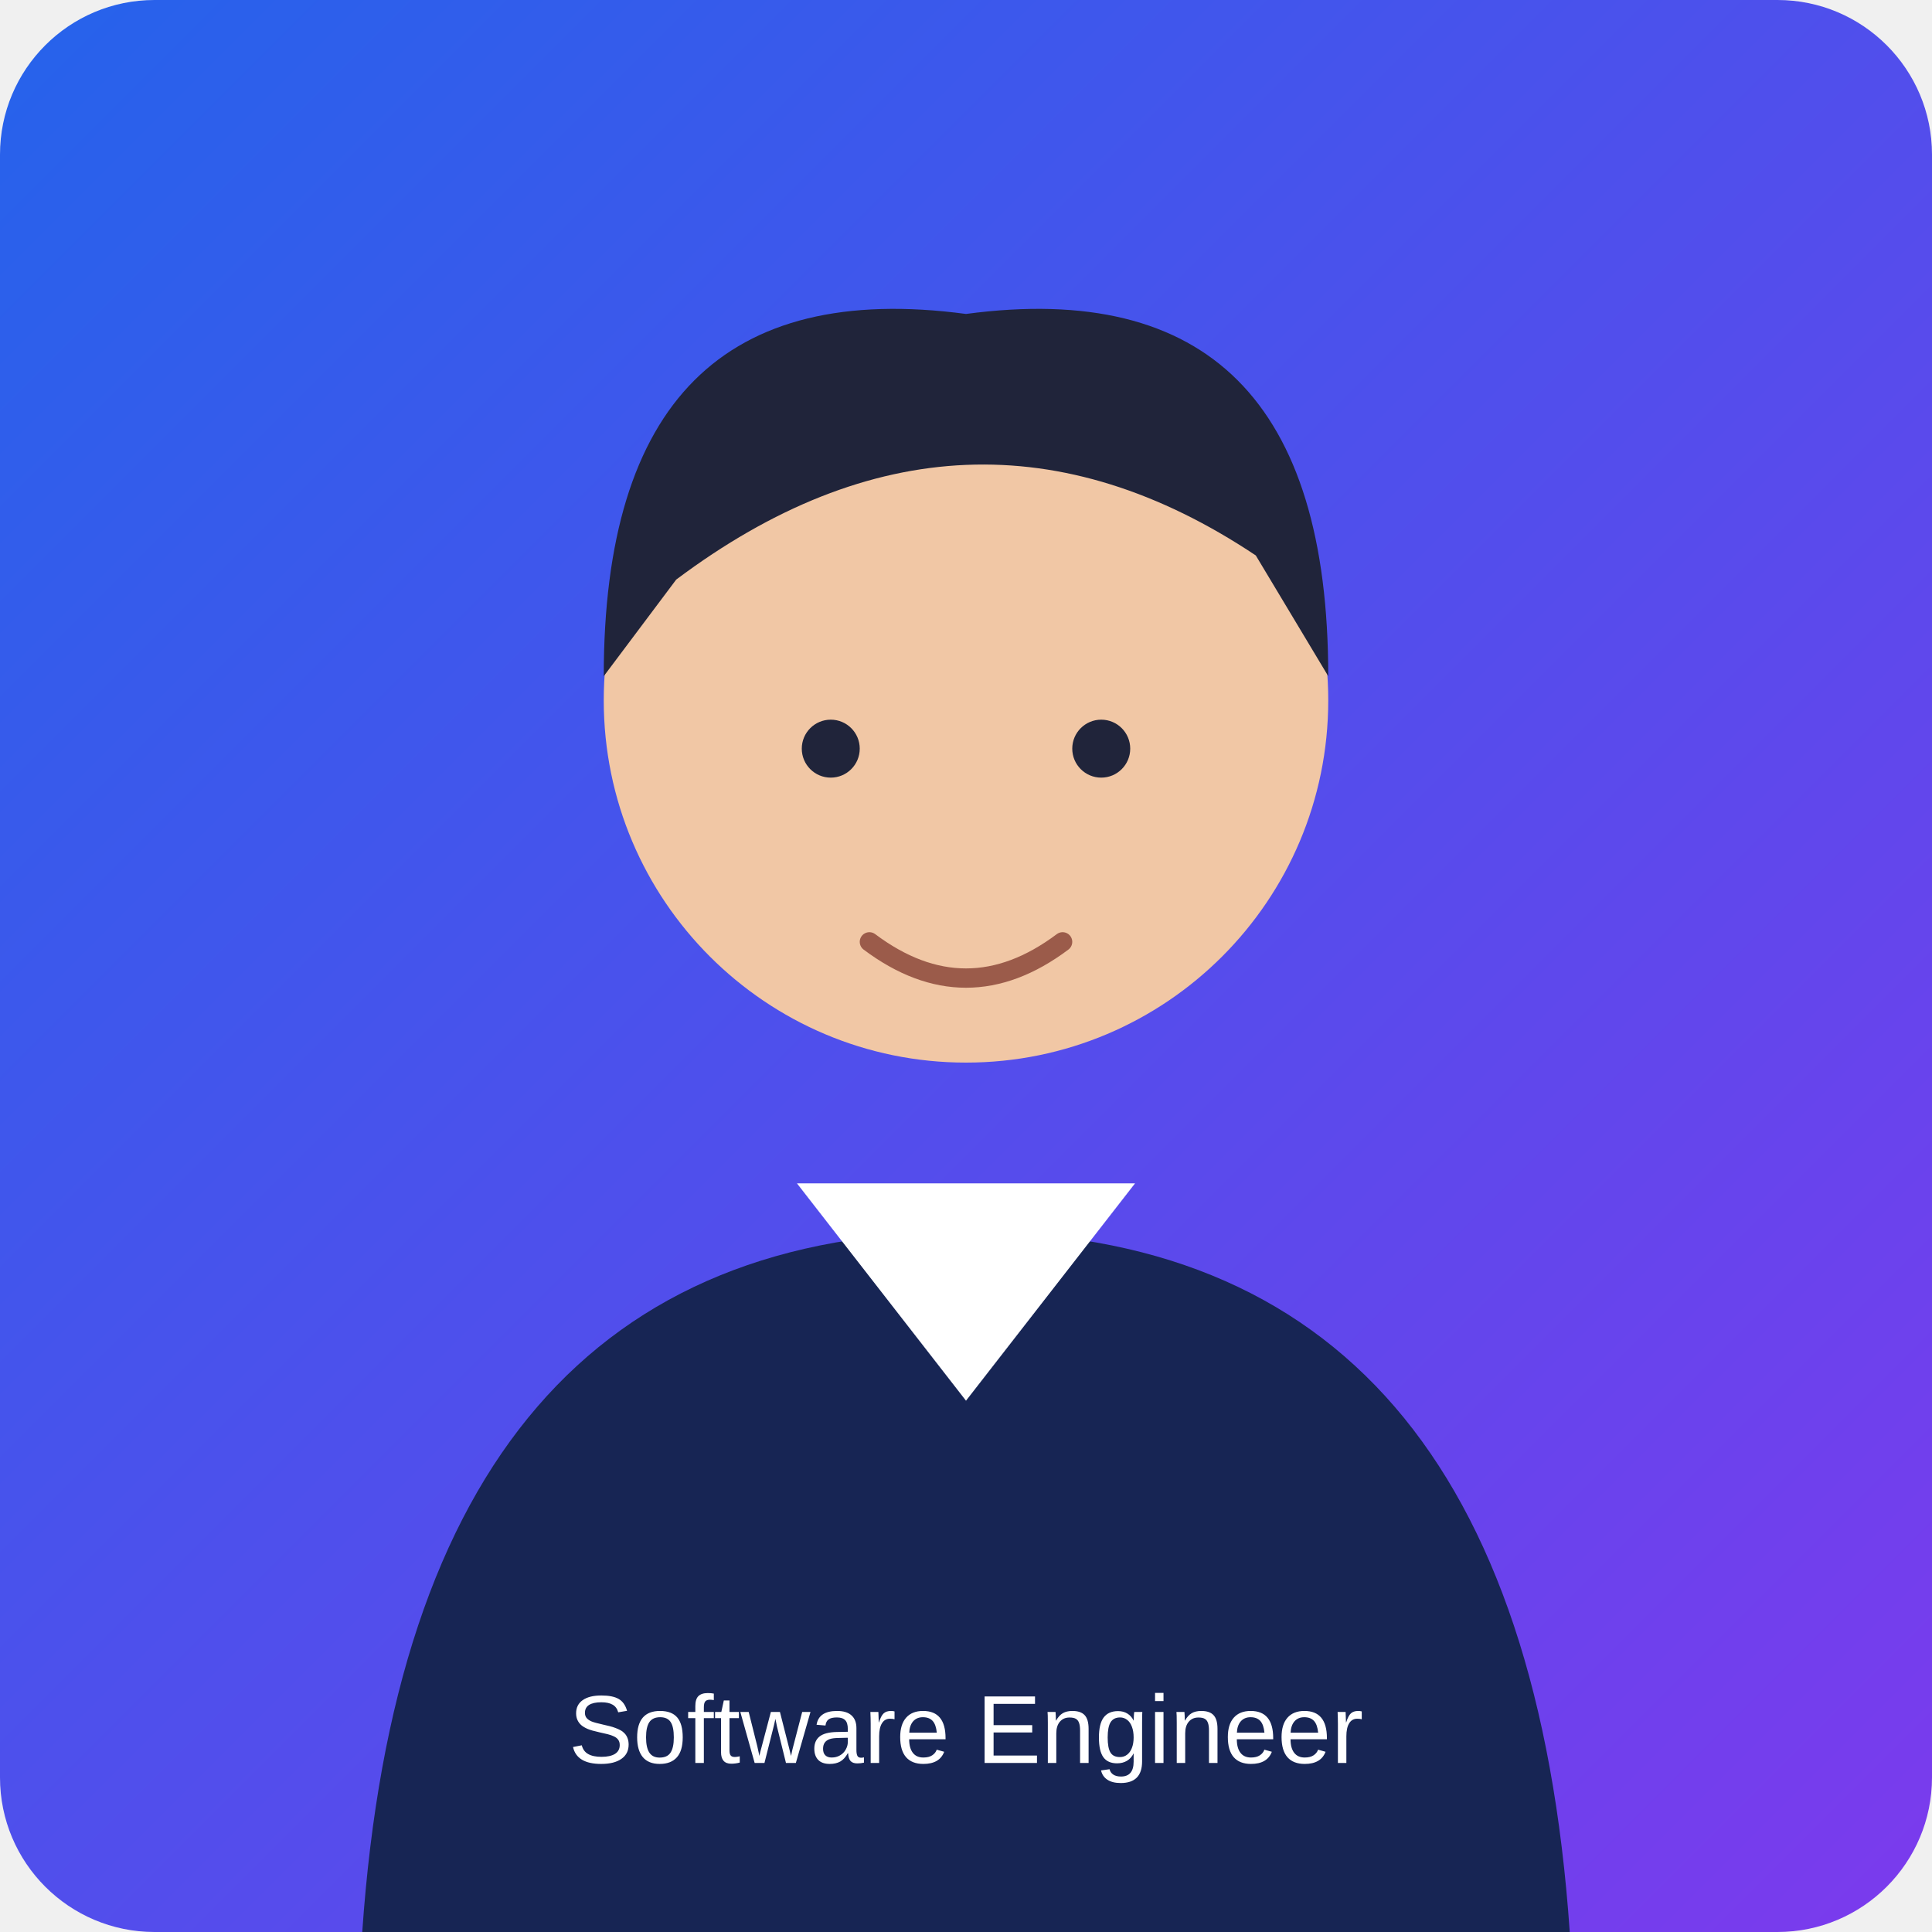
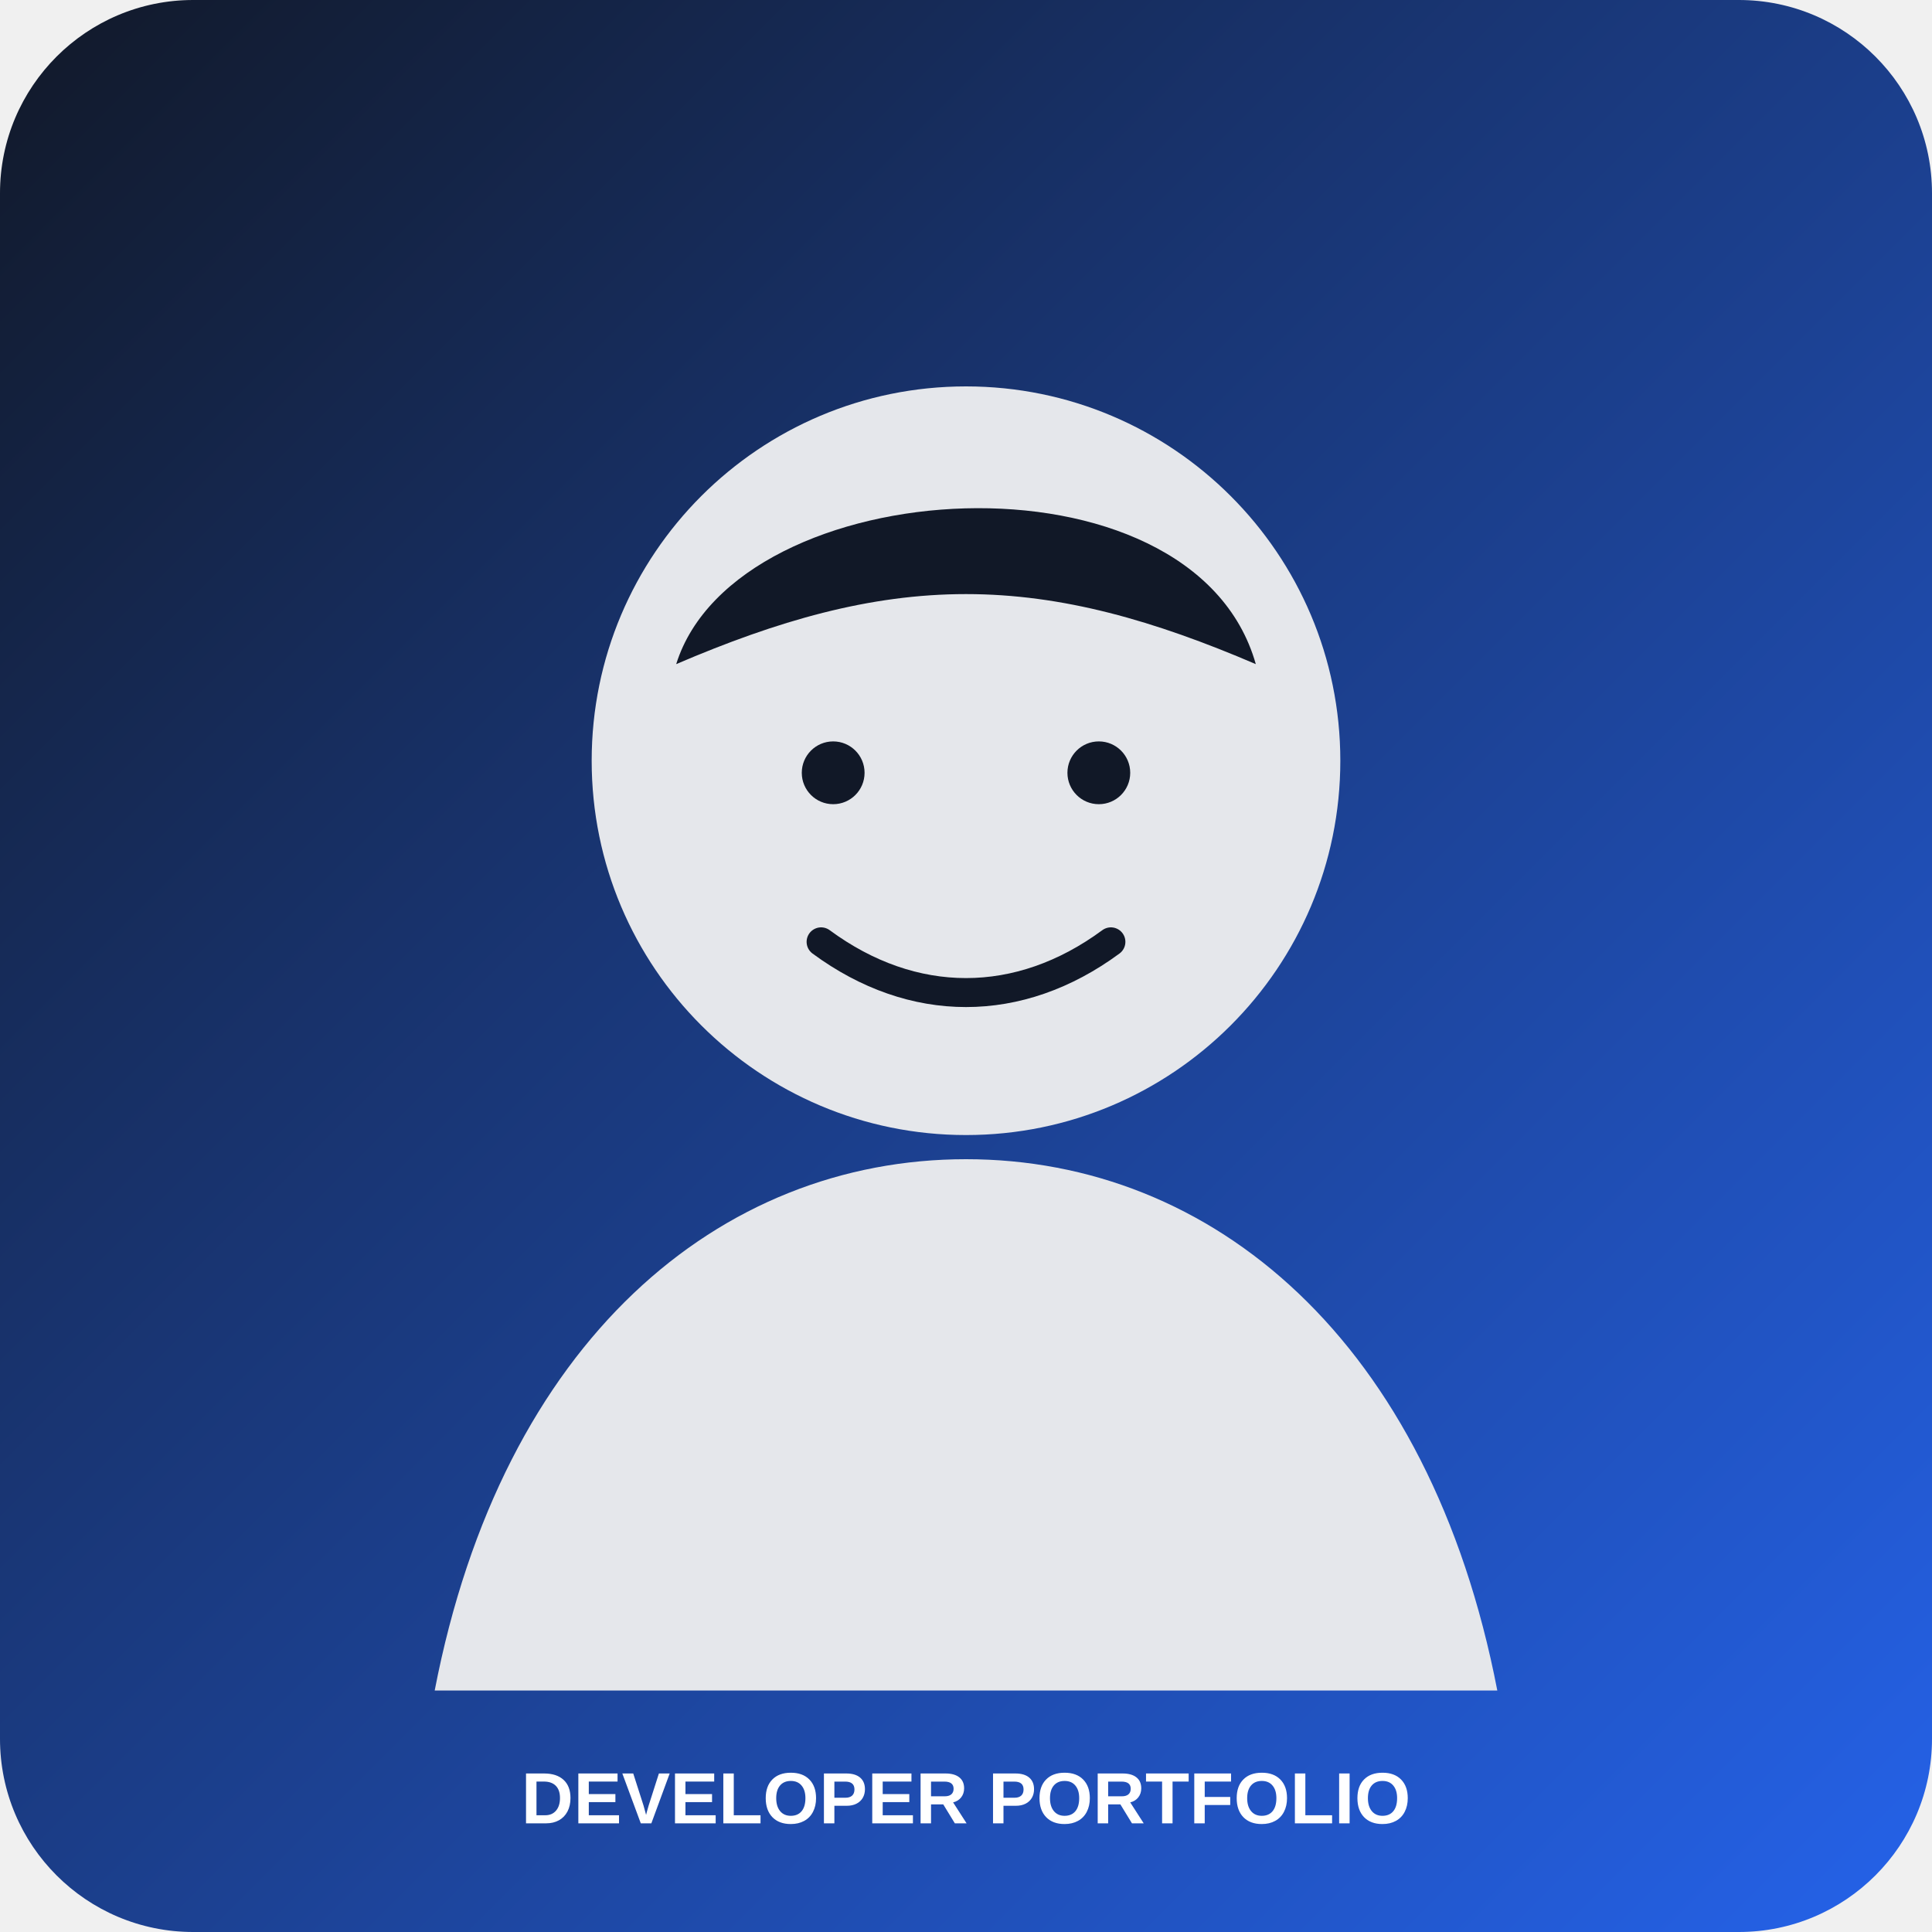
- <svg xmlns="http://www.w3.org/2000/svg" viewBox="0 0 400 400">
+ <svg xmlns="http://www.w3.org/2000/svg" viewBox="0 0 800 800">
  <defs>
-     <linearGradient id="bg" x1="0" y1="0" x2="1" y2="1">
-       <stop offset="0%" stop-color="#2563eb" />
-       <stop offset="100%" stop-color="#7c3aed" />
+     <linearGradient id="g" x1="0" x2="1" y1="0" y2="1">
+       <stop stop-color="#111827" />
+       <stop offset="1" stop-color="#2563eb" />
    </linearGradient>
  </defs>
-   <rect width="400" height="400" rx="32" fill="url(#bg)" />
-   <circle cx="200" cy="145" r="75" fill="#f1c7a5" />
-   <path d="M125 140 Q125 55 200 65 Q275 55 275 140 L260 115 Q200 75 140 120Z" fill="#20243a" />
-   <path d="M75 400 Q85 255 200 255 Q315 255 325 400Z" fill="#172554" />
-   <path d="M165 245 L200 290 L235 245" fill="#ffffff" />
-   <circle cx="172" cy="155" r="6" fill="#20243a" />
-   <circle cx="228" cy="155" r="6" fill="#20243a" />
-   <path d="M180 195 Q200 210 220 195" fill="none" stroke="#9b5b4a" stroke-width="4" stroke-linecap="round" />
-   <text x="200" y="365" text-anchor="middle" fill="#ffffff" font-size="20" font-family="Arial">Software Engineer</text>
+   <rect width="800" height="800" rx="80" fill="url(#g)" />
+   <circle cx="400" cy="315" r="155" fill="#e5e7eb" />
+   <path d="M180 700c28-145 118-220 220-220s192 75 220 220" fill="#e5e7eb" />
+   <path d="M280 275c25-80 214-92 240 0-42-18-80-29-120-29s-78 11-120 29z" fill="#111827" />
+   <circle cx="345" cy="320" r="13" fill="#111827" />
+   <circle cx="455" cy="320" r="13" fill="#111827" />
+   <path d="M340 390c38 28 82 28 120 0" fill="none" stroke="#111827" stroke-width="12" stroke-linecap="round" />
+   <text x="400" y="755" text-anchor="middle" fill="white" font-family="Arial" font-size="30" font-weight="700">DEVELOPER PORTFOLIO</text>
</svg>
